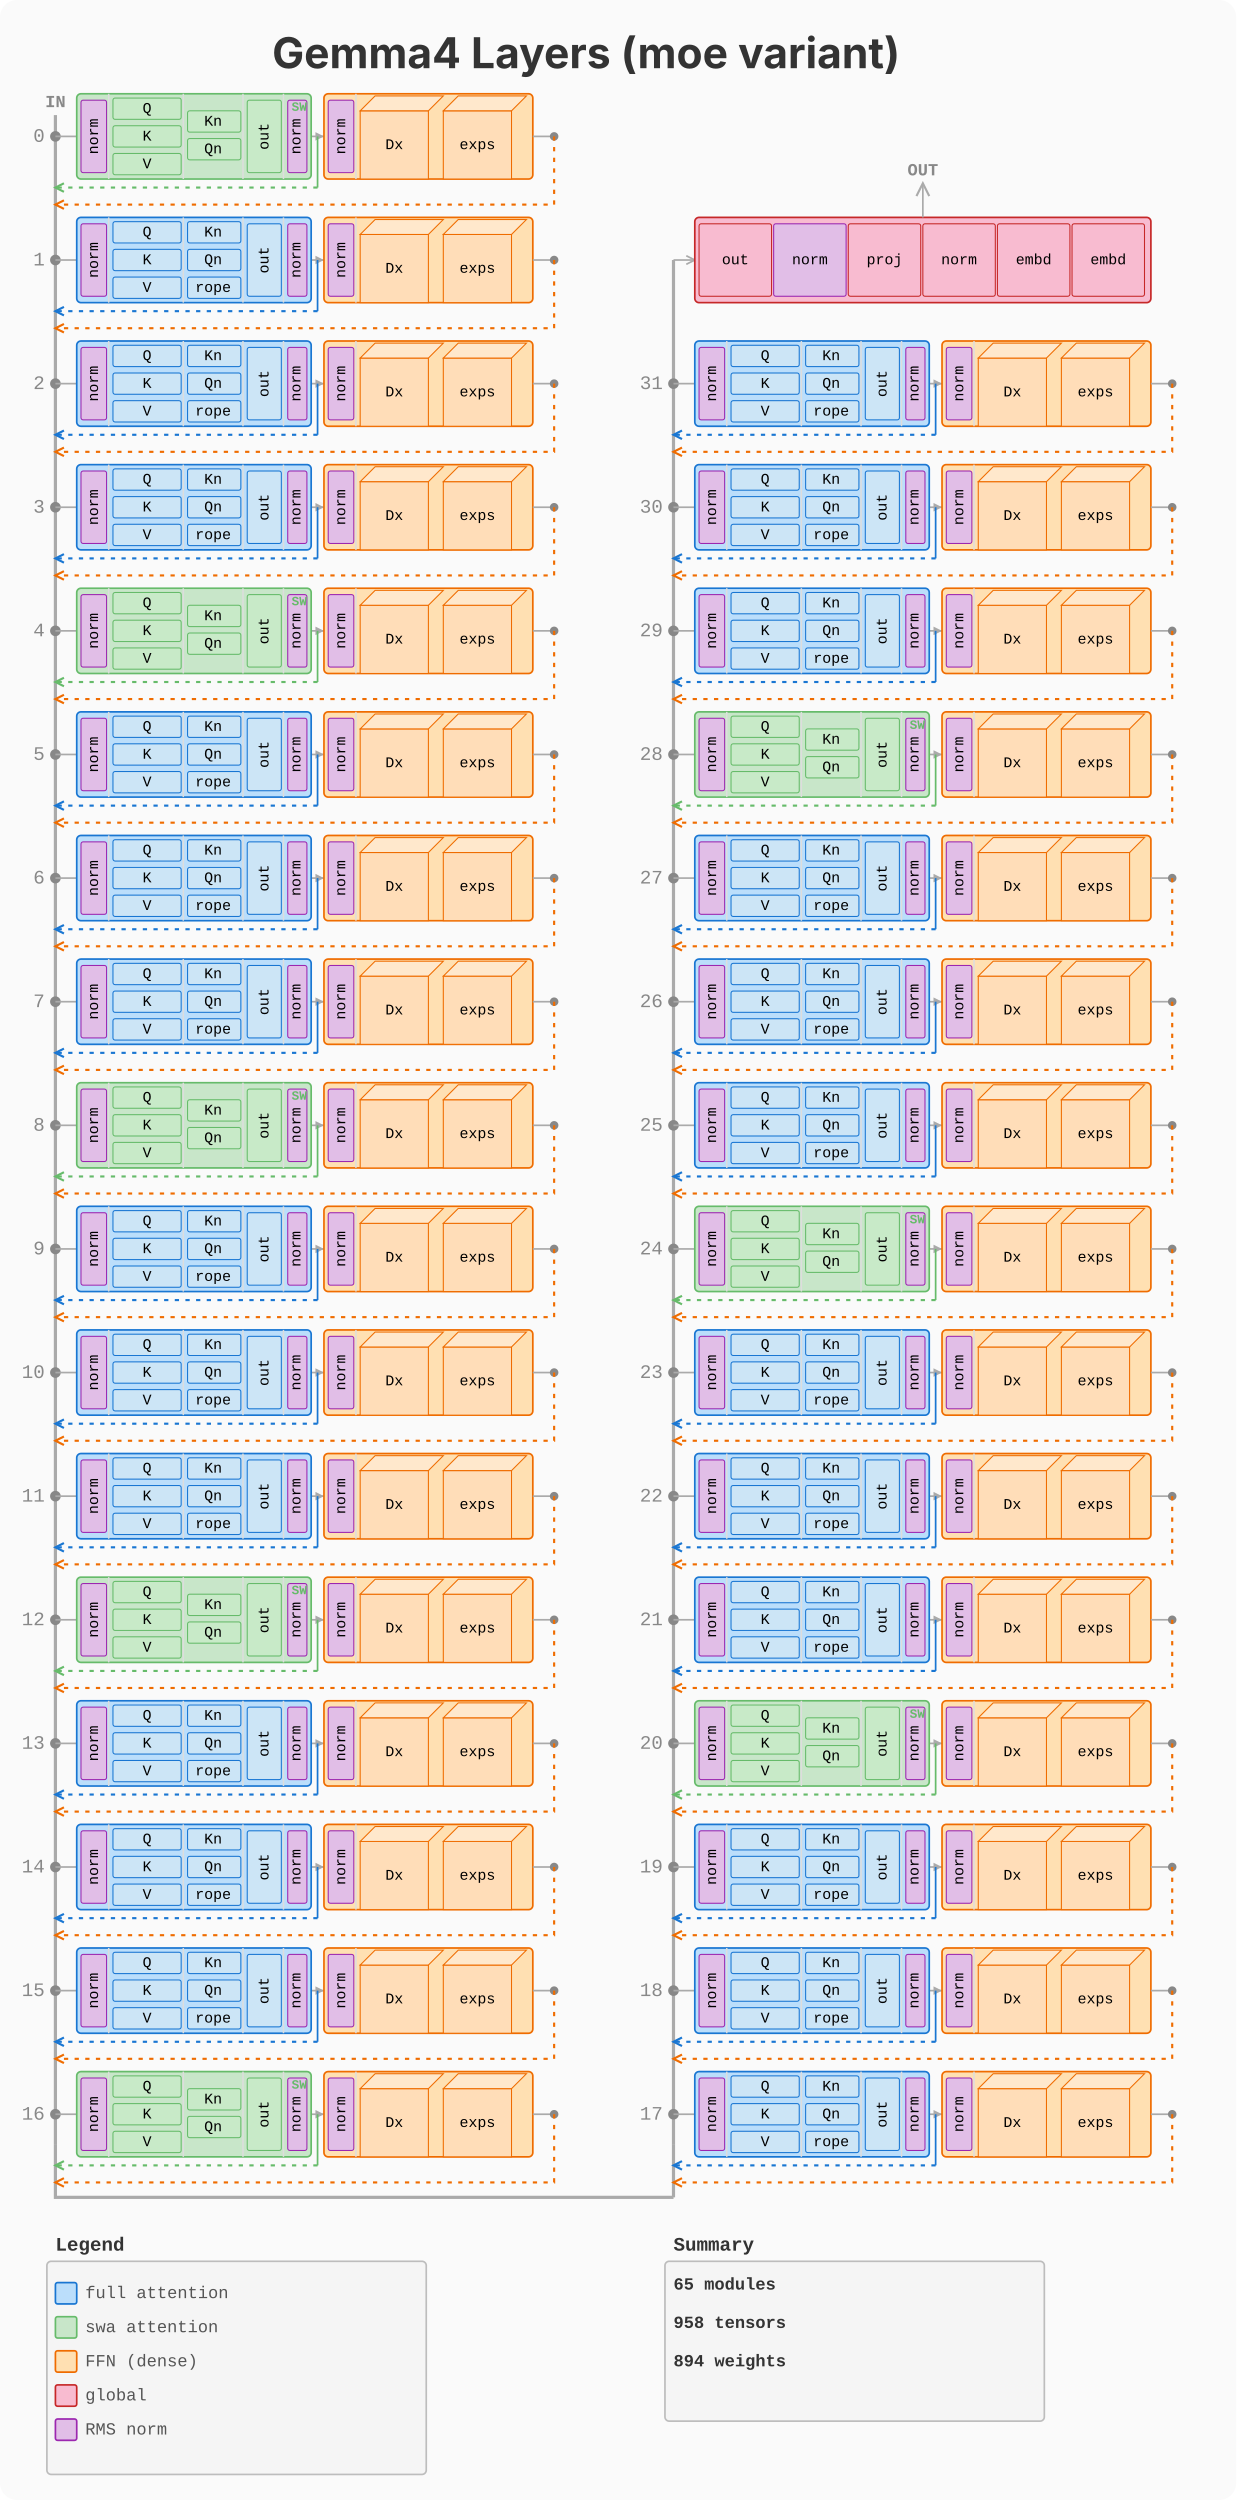
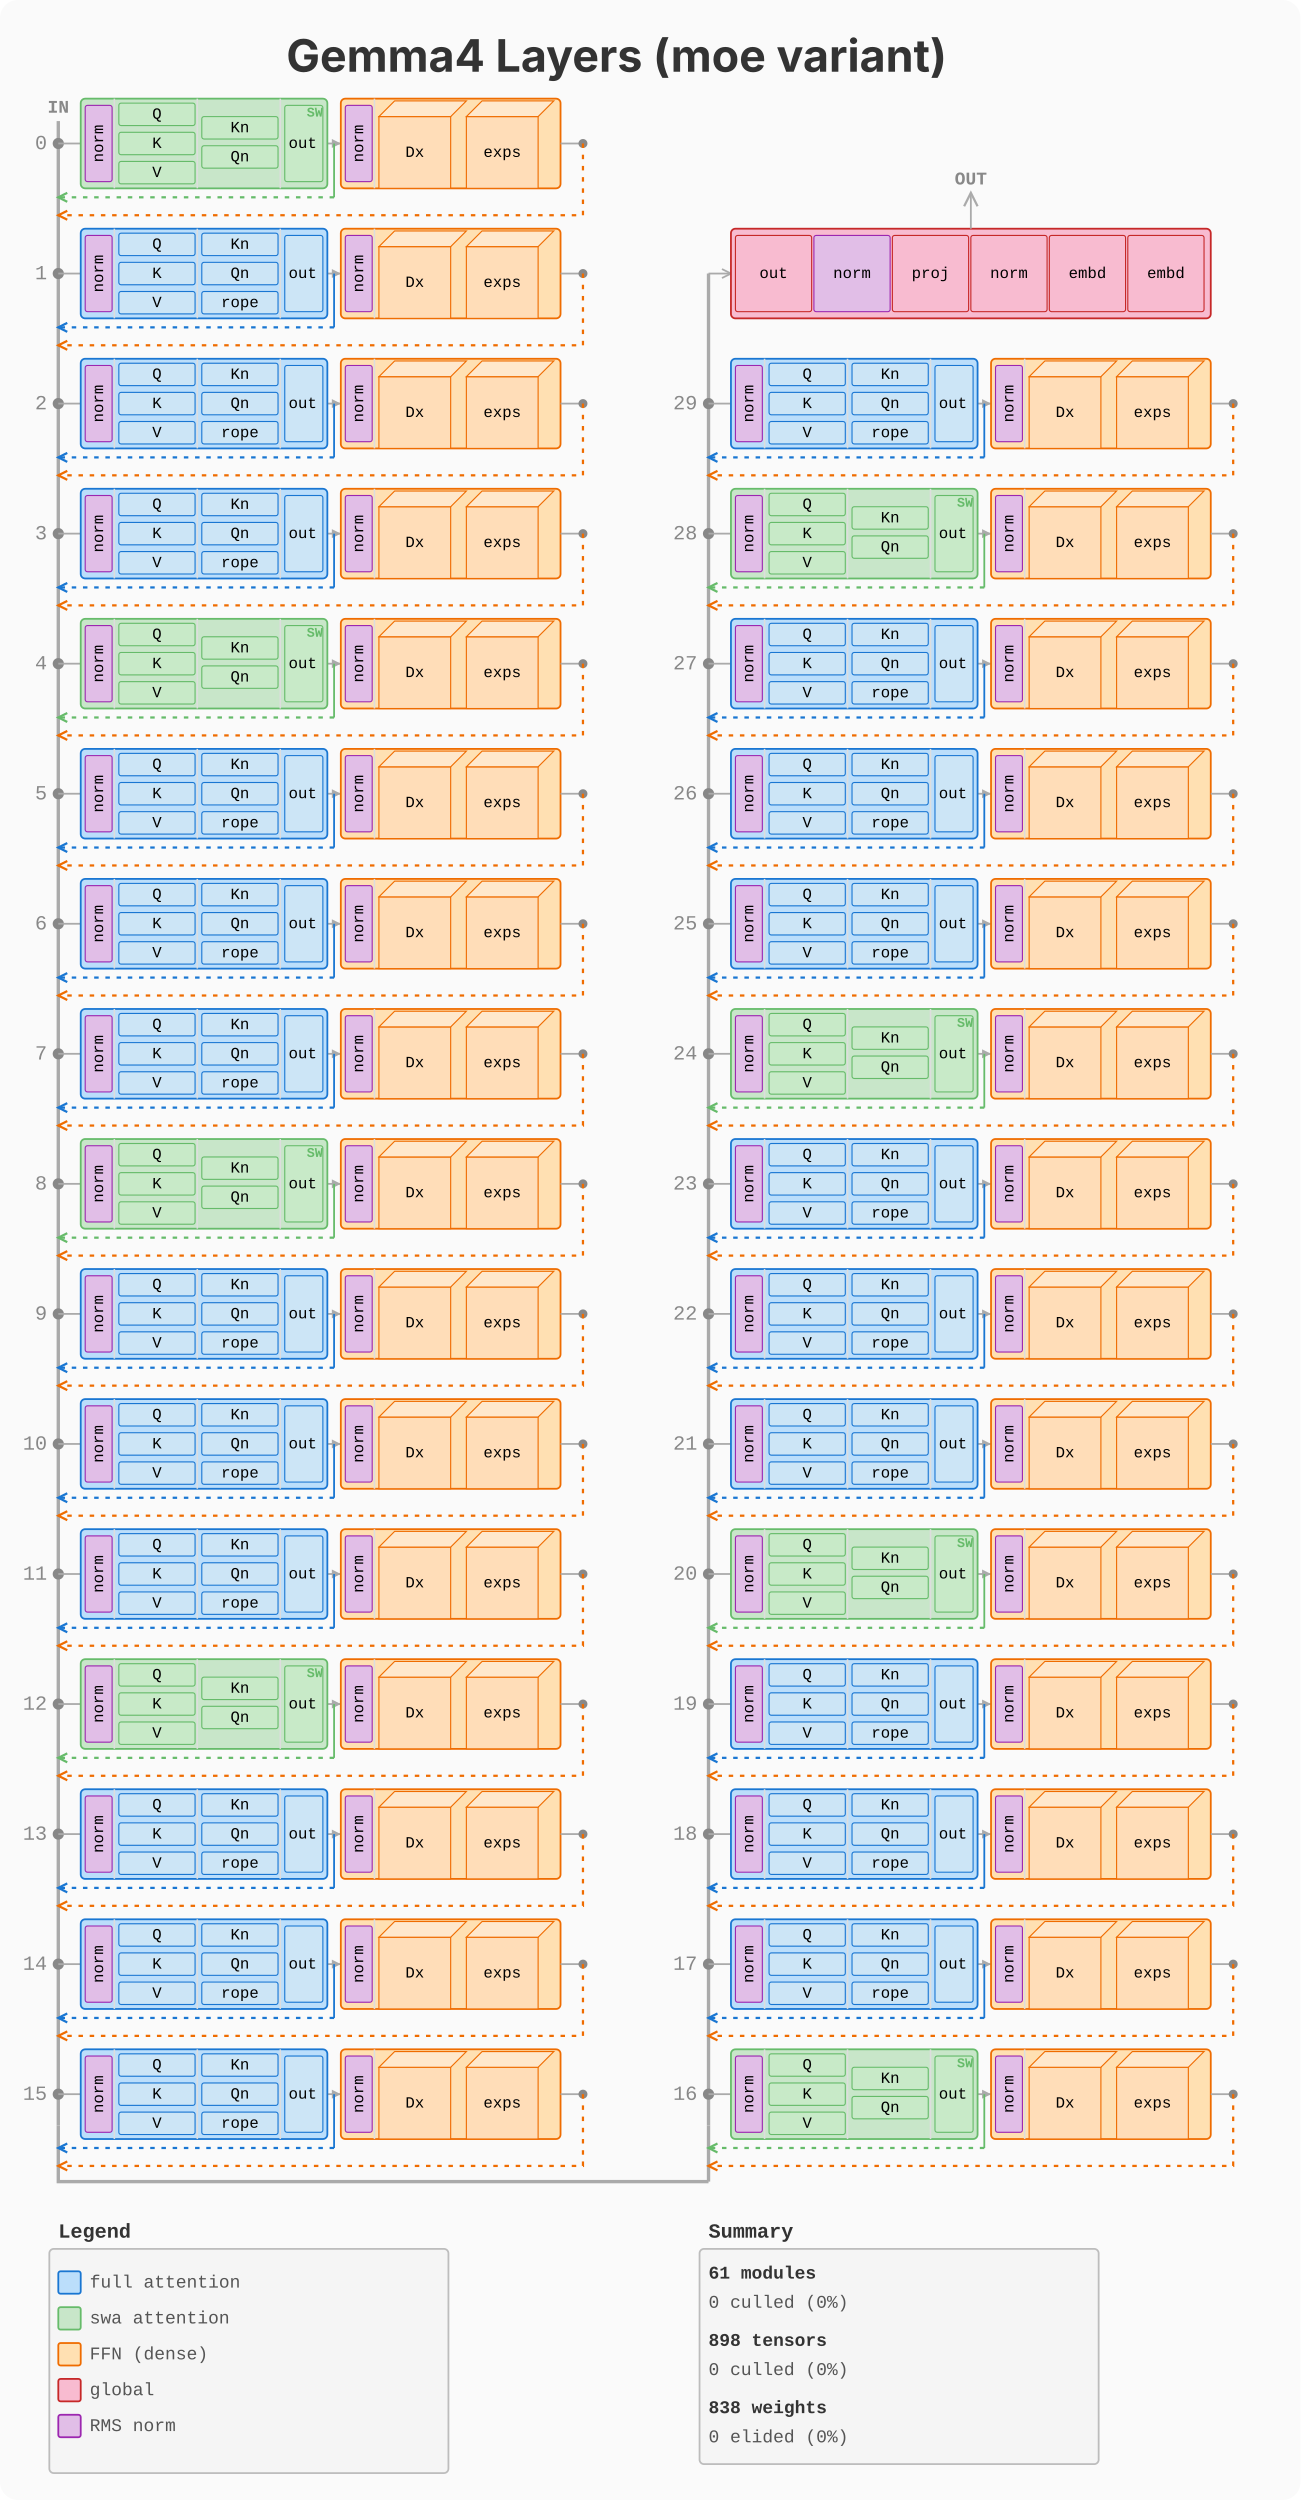
- <svg xmlns="http://www.w3.org/2000/svg" viewBox="0 0 580 1173">
+ <svg xmlns="http://www.w3.org/2000/svg" viewBox="0 0 580 1115">
  <style>
  text { font-family: 'Courier New', monospace; }
  .title { font-size: 20px; font-weight: bold; fill: #333333; font-family: system-ui, -apple-system, sans-serif; }
  .hdr   { font-size: 9px; font-weight: bold; fill: #333333; text-anchor: middle; dominant-baseline: middle; }
  .lbl   { font-size: 9px; fill: #888888; text-anchor: end; dominant-baseline: middle; }
  .tlbl  { font-size: 7px; fill: #000000; text-anchor: middle; dominant-baseline: middle; }
  .io    { font-size: 8px; font-weight: bold; fill: #888888; text-anchor: middle; dominant-baseline: middle; }
  .gtxt  { font-size: 9px; text-anchor: middle; dominant-baseline: middle; }
  .ltxt  { font-size: 8px; fill: #555555; dominant-baseline: middle; }
  .shdr  { font-size: 8px; font-weight: bold; fill: #333333; dominant-baseline: middle; }
+   .etxt  { font-size: 6px; fill: #999999; text-anchor: middle; dominant-baseline: hanging; }
</style>
  <defs>
    <linearGradient id="zm_full_attention" x1="0" y1="0" x2="0" y2="1">
      <stop offset="0%%" stop-color="#e3f2fd" />
      <stop offset="100%%" stop-color="#bbdefb" />
    </linearGradient>
    <linearGradient id="zm_swa" x1="0" y1="0" x2="0" y2="1">
      <stop offset="0%%" stop-color="#e8f5e9" />
      <stop offset="100%%" stop-color="#c8e6c9" />
    </linearGradient>
    <linearGradient id="zm_recurrent" x1="0" y1="0" x2="0" y2="1">
      <stop offset="0%%" stop-color="#e8f5e9" />
      <stop offset="100%%" stop-color="#c8e6c9" />
    </linearGradient>
    <linearGradient id="zm_ffn" x1="0" y1="0" x2="0" y2="1">
      <stop offset="0%%" stop-color="#fff3e0" />
      <stop offset="100%%" stop-color="#ffe0b2" />
    </linearGradient>
    <linearGradient id="zm_global" x1="0" y1="0" x2="0" y2="1">
      <stop offset="0%%" stop-color="#fce4ec" />
      <stop offset="100%%" stop-color="#f8bbd0" />
    </linearGradient>
    <symbol id="blk-full_attention" overflow="visible">
      <rect x="0" y="0" width="110" height="40" fill="url(#zm_full_attention)" stroke="#1976D2" stroke-width="0.8" rx="2" />
      <rect x="2" y="3" width="12" height="34" fill="#e1bee7" stroke="#9C27B0" stroke-width="0.5" rx="1" />
      <text class="tlbl" x="8" y="20" transform="rotate(-90,8,20)">norm</text>
      <line x1="15" y1="0" x2="15" y2="40" stroke="#DDDDDD" stroke-width="0.7" />
-       <rect x="17" y="2" width="32" height="10" fill="#cce5f6" stroke="#1976D2" stroke-width="0.5" rx="1" />
-       <text class="tlbl" x="33" y="7">Q</text>
-       <rect x="17" y="15" width="32" height="10" fill="#cce5f6" stroke="#1976D2" stroke-width="0.5" rx="1" />
-       <text class="tlbl" x="33" y="20">K</text>
-       <rect x="17" y="28" width="32" height="10" fill="#cce5f6" stroke="#1976D2" stroke-width="0.5" rx="1" />
-       <text class="tlbl" x="33" y="33">V</text>
-       <line x1="50" y1="0" x2="50" y2="40" stroke="#DDDDDD" stroke-width="0.7" />
-       <rect x="52" y="2" width="25" height="10" fill="#cce5f6" stroke="#1976D2" stroke-width="0.5" rx="1" />
-       <text class="tlbl" x="64" y="7">Kn</text>
-       <rect x="52" y="15" width="25" height="10" fill="#cce5f6" stroke="#1976D2" stroke-width="0.5" rx="1" />
-       <text class="tlbl" x="64" y="20">Qn</text>
-       <rect x="52" y="28" width="25" height="10" fill="#cce5f6" stroke="#1976D2" stroke-width="0.5" rx="1" />
-       <text class="tlbl" x="64" y="33">rope</text>
-       <line x1="78" y1="0" x2="78" y2="40" stroke="#DDDDDD" stroke-width="0.7" />
-       <rect x="80" y="3" width="16" height="34" fill="#cce5f6" stroke="#1976D2" stroke-width="0.5" rx="1" />
-       <text class="tlbl" x="88" y="20" transform="rotate(-90,88,20)">out</text>
-       <line x1="97" y1="0" x2="97" y2="40" stroke="#DDDDDD" stroke-width="0.7" />
-       <rect x="99" y="3" width="9" height="34" fill="#e1bee7" stroke="#9C27B0" stroke-width="0.5" rx="1" />
-       <text class="tlbl" x="103" y="20" transform="rotate(-90,103,20)">norm</text>
+       <rect x="17" y="2" width="34" height="10" fill="#cce5f6" stroke="#1976D2" stroke-width="0.5" rx="1" />
+       <text class="tlbl" x="34" y="7">Q</text>
+       <rect x="17" y="15" width="34" height="10" fill="#cce5f6" stroke="#1976D2" stroke-width="0.5" rx="1" />
+       <text class="tlbl" x="34" y="20">K</text>
+       <rect x="17" y="28" width="34" height="10" fill="#cce5f6" stroke="#1976D2" stroke-width="0.5" rx="1" />
+       <text class="tlbl" x="34" y="33">V</text>
+       <line x1="52" y1="0" x2="52" y2="40" stroke="#DDDDDD" stroke-width="0.7" />
+       <rect x="54" y="2" width="34" height="10" fill="#cce5f6" stroke="#1976D2" stroke-width="0.5" rx="1" />
+       <text class="tlbl" x="71" y="7">Kn</text>
+       <rect x="54" y="15" width="34" height="10" fill="#cce5f6" stroke="#1976D2" stroke-width="0.5" rx="1" />
+       <text class="tlbl" x="71" y="20">Qn</text>
+       <rect x="54" y="28" width="34" height="10" fill="#cce5f6" stroke="#1976D2" stroke-width="0.5" rx="1" />
+       <text class="tlbl" x="71" y="33">rope</text>
+       <line x1="89" y1="0" x2="89" y2="40" stroke="#DDDDDD" stroke-width="0.7" />
+       <rect x="91" y="3" width="17" height="34" fill="#cce5f6" stroke="#1976D2" stroke-width="0.5" rx="1" />
+       <text class="tlbl" x="99" y="20">out</text>
      <line x1="113" y1="20" x2="113" y2="44" stroke="#1976D2" stroke-width="0.8" />
      <path d="M 113,44 L -10,44" fill="none" stroke="#1976D2" stroke-width="1.0" stroke-dasharray="2,3" />
      <polyline points="-6,42 -10,44 -6,46" fill="none" stroke="#1976D2" stroke-width="1.0" />
    </symbol>
    <symbol id="blk-swa_attention" overflow="visible">
      <rect x="0" y="0" width="110" height="40" fill="url(#zm_swa)" stroke="#66BB6A" stroke-width="0.8" rx="2" />
      <rect x="2" y="3" width="12" height="34" fill="#e1bee7" stroke="#9C27B0" stroke-width="0.5" rx="1" />
      <text class="tlbl" x="8" y="20" transform="rotate(-90,8,20)">norm</text>
      <line x1="15" y1="0" x2="15" y2="40" stroke="#DDDDDD" stroke-width="0.7" />
-       <rect x="17" y="2" width="32" height="10" fill="#c8eac8" stroke="#66BB6A" stroke-width="0.5" rx="1" />
-       <text class="tlbl" x="33" y="7">Q</text>
-       <rect x="17" y="15" width="32" height="10" fill="#c8eac8" stroke="#66BB6A" stroke-width="0.5" rx="1" />
-       <text class="tlbl" x="33" y="20">K</text>
-       <rect x="17" y="28" width="32" height="10" fill="#c8eac8" stroke="#66BB6A" stroke-width="0.5" rx="1" />
-       <text class="tlbl" x="33" y="33">V</text>
-       <line x1="50" y1="0" x2="50" y2="40" stroke="#DDDDDD" stroke-width="0.7" />
-       <rect x="52" y="8" width="25" height="10" fill="#c8eac8" stroke="#66BB6A" stroke-width="0.5" rx="1" />
-       <text class="tlbl" x="64" y="13">Kn</text>
-       <rect x="52" y="21" width="25" height="10" fill="#c8eac8" stroke="#66BB6A" stroke-width="0.5" rx="1" />
-       <text class="tlbl" x="64" y="26">Qn</text>
-       <line x1="78" y1="0" x2="78" y2="40" stroke="#DDDDDD" stroke-width="0.7" />
-       <rect x="80" y="3" width="16" height="34" fill="#c8eac8" stroke="#66BB6A" stroke-width="0.5" rx="1" />
-       <text class="tlbl" x="88" y="20" transform="rotate(-90,88,20)">out</text>
-       <line x1="97" y1="0" x2="97" y2="40" stroke="#DDDDDD" stroke-width="0.7" />
-       <rect x="99" y="3" width="9" height="34" fill="#e1bee7" stroke="#9C27B0" stroke-width="0.5" rx="1" />
-       <text class="tlbl" x="103" y="20" transform="rotate(-90,103,20)">norm</text>
+       <rect x="17" y="2" width="34" height="10" fill="#c8eac8" stroke="#66BB6A" stroke-width="0.5" rx="1" />
+       <text class="tlbl" x="34" y="7">Q</text>
+       <rect x="17" y="15" width="34" height="10" fill="#c8eac8" stroke="#66BB6A" stroke-width="0.5" rx="1" />
+       <text class="tlbl" x="34" y="20">K</text>
+       <rect x="17" y="28" width="34" height="10" fill="#c8eac8" stroke="#66BB6A" stroke-width="0.5" rx="1" />
+       <text class="tlbl" x="34" y="33">V</text>
+       <line x1="52" y1="0" x2="52" y2="40" stroke="#DDDDDD" stroke-width="0.7" />
+       <rect x="54" y="8" width="34" height="10" fill="#c8eac8" stroke="#66BB6A" stroke-width="0.5" rx="1" />
+       <text class="tlbl" x="71" y="13">Kn</text>
+       <rect x="54" y="21" width="34" height="10" fill="#c8eac8" stroke="#66BB6A" stroke-width="0.5" rx="1" />
+       <text class="tlbl" x="71" y="26">Qn</text>
+       <line x1="89" y1="0" x2="89" y2="40" stroke="#DDDDDD" stroke-width="0.7" />
+       <rect x="91" y="3" width="17" height="34" fill="#c8eac8" stroke="#66BB6A" stroke-width="0.5" rx="1" />
+       <text class="tlbl" x="99" y="20">out</text>
      <text x="108" y="8" font-size="6" font-weight="700" fill="#66BB6A" text-anchor="end">SW</text>
      <line x1="113" y1="20" x2="113" y2="44" stroke="#66BB6A" stroke-width="0.8" />
      <path d="M 113,44 L -10,44" fill="none" stroke="#66BB6A" stroke-width="1.0" stroke-dasharray="2,3" />
      <polyline points="-6,42 -10,44 -6,46" fill="none" stroke="#66BB6A" stroke-width="1.0" />
    </symbol>
    <symbol id="ffn-moe" overflow="visible">
      <rect x="0" y="0" width="98" height="40" fill="url(#zm_ffn)" stroke="#EF6C00" stroke-width="0.8" rx="2" />
      <rect x="2" y="3" width="12" height="34" fill="#e1bee7" stroke="#9C27B0" stroke-width="0.5" rx="1" />
      <text class="tlbl" x="8" y="20" transform="rotate(-90,8,20)">norm</text>
      <line x1="15" y1="0" x2="15" y2="40" stroke="#DDDDDD" stroke-width="0.7" />
      <rect x="17" y="8" width="32" height="32" fill="#ffddb8" stroke="#EF6C00" stroke-width="0.5" />
      <polygon points="17,8 24,1 56,1 49,8" fill="#ffe8cc" stroke="#EF6C00" stroke-width="0.5" />
      <text class="tlbl" x="33" y="24">Dx</text>
      <rect x="56" y="8" width="32" height="32" fill="#ffddb8" stroke="#EF6C00" stroke-width="0.5" />
      <polygon points="56,8 63,1 95,1 88,8" fill="#ffe8cc" stroke="#EF6C00" stroke-width="0.5" />
      <text class="tlbl" x="72" y="24">exps</text>
      <line x1="98" y1="20" x2="108" y2="20" stroke="#AAAAAA" stroke-width="0.8" />
      <circle cx="108" cy="20" r="2" fill="#888888" />
      <path d="M 108,20 L 108,52 L -126,52" fill="none" stroke="#EF6C00" stroke-width="1.0" stroke-dasharray="2,3" />
      <polyline points="-122,50 -126,52 -122,54" fill="none" stroke="#EF6C00" stroke-width="1.0" />
    </symbol>
    <symbol id="row-chrome" overflow="visible">
      <circle cx="26" cy="0" r="2.5" fill="#888888" />
      <line x1="26" y1="0" x2="36" y2="0" stroke="#AAAAAA" stroke-width="0.8" />
      <line x1="146" y1="0" x2="152" y2="0" stroke="#AAAAAA" stroke-width="0.8" />
      <polygon points="148,-2 152,0 148,2" fill="#AAAAAA" />
    </symbol>
    <symbol id="global-row" overflow="visible">
      <line x1="26" y1="0" x2="36" y2="0" stroke="#AAAAAA" stroke-width="0.8" />
      <polyline points="32,-2 36,0 32,2" fill="none" stroke="#AAAAAA" stroke-width="0.8" />
      <rect x="36" y="-20" width="214" height="40" fill="url(#zm_global)" stroke="#C62828" stroke-width="0.8" rx="2" />
      <rect x="38" y="-17" width="34" height="34" fill="#f8bbd0" stroke="#C62828" stroke-width="0.5" rx="1" />
      <text class="tlbl" x="55" y="0">out</text>
      <rect x="73" y="-17" width="34" height="34" fill="#e1bee7" stroke="#9C27B0" stroke-width="0.5" rx="1" />
      <text class="tlbl" x="90" y="0">norm</text>
      <rect x="108" y="-17" width="34" height="34" fill="#f8bbd0" stroke="#C62828" stroke-width="0.5" rx="1" />
      <text class="tlbl" x="125" y="0">proj</text>
      <rect x="143" y="-17" width="34" height="34" fill="#f8bbd0" stroke="#C62828" stroke-width="0.5" rx="1" />
      <text class="tlbl" x="160" y="0">norm</text>
      <rect x="178" y="-17" width="34" height="34" fill="#f8bbd0" stroke="#C62828" stroke-width="0.5" rx="1" />
      <text class="tlbl" x="195" y="0">embd</text>
      <rect x="213" y="-17" width="34" height="34" fill="#f8bbd0" stroke="#C62828" stroke-width="0.5" rx="1" />
      <text class="tlbl" x="230" y="0">embd</text>
      <line x1="143" y1="-20" x2="143" y2="-36" stroke="#AAAAAA" stroke-width="0.8" />
      <polyline points="140,-30 143,-36 146,-30" fill="none" stroke="#AAAAAA" stroke-width="1" />
      <text class="io" x="143" y="-42">OUT</text>
    </symbol>
    <symbol id="legend" overflow="visible">
      <text style="font-size:9px;font-weight:bold;fill:#333333;font-family:'Courier New',monospace" x="4" y="-5">Legend</text>
      <rect width="178" height="100" fill="#f5f5f5" stroke="#bdbdbd" stroke-width="0.8" rx="2" />
      <rect x="4" y="10" width="10" height="10" fill="url(#zm_full_attention)" stroke="#1976D2" stroke-width="0.8" rx="1" />
      <text class="ltxt" x="18" y="15">full attention</text>
      <rect x="4" y="26" width="10" height="10" fill="url(#zm_swa)" stroke="#66BB6A" stroke-width="0.8" rx="1" />
      <text class="ltxt" x="18" y="31">swa attention</text>
      <rect x="4" y="42" width="10" height="10" fill="url(#zm_ffn)" stroke="#EF6C00" stroke-width="0.8" rx="1" />
      <text class="ltxt" x="18" y="47">FFN (dense)</text>
      <rect x="4" y="58" width="10" height="10" fill="url(#zm_global)" stroke="#C62828" stroke-width="0.8" rx="1" />
      <text class="ltxt" x="18" y="63">global</text>
      <rect x="4" y="74" width="10" height="10" fill="#e1bee7" stroke="#9C27B0" stroke-width="0.8" rx="1" />
      <text class="ltxt" x="18" y="79">RMS norm</text>
    </symbol>
    <symbol id="summary" overflow="visible">
      <text style="font-size:9px;font-weight:bold;fill:#333333;font-family:'Courier New',monospace" x="4" y="-5">Summary</text>
-       <rect width="178" height="75" fill="#f5f5f5" stroke="#bdbdbd" stroke-width="0.8" rx="2" />
-       <text class="shdr" x="4" y="11">65 modules</text>
-       <text class="shdr" x="4" y="29">958 tensors</text>
-       <text class="shdr" x="4" y="47">894 weights</text>
+       <rect width="178" height="96" fill="#f5f5f5" stroke="#bdbdbd" stroke-width="0.8" rx="2" />
+       <text class="shdr" x="4" y="11">61 modules</text>
+       <text class="ltxt" x="4" y="24">  0 culled (0%)</text>
+       <text class="shdr" x="4" y="41">898 tensors</text>
+       <text class="ltxt" x="4" y="54">  0 culled (0%)</text>
+       <text class="shdr" x="4" y="71">838 weights</text>
+       <text class="ltxt" x="4" y="84">  0 elided (0%)</text>
    </symbol>
  </defs>
-   <rect width="580" height="1173" fill="#fafafa" rx="8" />
+   <rect width="580" height="1115" fill="#fafafa" rx="8" />
  <text class="title" x="275" y="32" text-anchor="middle">Gemma4 Layers (moe variant)</text>
-   <line x1="26" y1="54" x2="26" y2="1006" stroke="#AAAAAA" stroke-width="1.5" />
+   <line x1="26" y1="54" x2="26" y2="948" stroke="#AAAAAA" stroke-width="1.5" />
  <text class="io" x="26" y="48">IN</text>
-   <path d="M 26,1006 L 26,1031 L 316,1031" fill="none" stroke="#AAAAAA" stroke-width="1.5" />
-   <line x1="316" y1="1031" x2="316" y2="1006" stroke="#AAAAAA" stroke-width="1.5" />
-   <line x1="316" y1="1006" x2="316" y2="122" stroke="#AAAAAA" stroke-width="1.5" />
+   <path d="M 26,948 L 26,973 L 316,973" fill="none" stroke="#AAAAAA" stroke-width="1.5" />
+   <line x1="316" y1="973" x2="316" y2="948" stroke="#AAAAAA" stroke-width="1.5" />
+   <line x1="316" y1="948" x2="316" y2="122" stroke="#AAAAAA" stroke-width="1.5" />
  <use href="#row-chrome" transform="translate(0,64)" />
  <text class="lbl" x="21" y="64">0</text>
  <use href="#blk-swa_attention" transform="translate(36,44)" />
  <use href="#ffn-moe" transform="translate(152,44)" />
  <use href="#row-chrome" transform="translate(0,122)" />
  <text class="lbl" x="21" y="122">1</text>
  <use href="#blk-full_attention" transform="translate(36,102)" />
  <use href="#ffn-moe" transform="translate(152,102)" />
  <use href="#row-chrome" transform="translate(0,180)" />
  <text class="lbl" x="21" y="180">2</text>
  <use href="#blk-full_attention" transform="translate(36,160)" />
  <use href="#ffn-moe" transform="translate(152,160)" />
  <use href="#row-chrome" transform="translate(0,238)" />
  <text class="lbl" x="21" y="238">3</text>
  <use href="#blk-full_attention" transform="translate(36,218)" />
  <use href="#ffn-moe" transform="translate(152,218)" />
  <use href="#row-chrome" transform="translate(0,296)" />
  <text class="lbl" x="21" y="296">4</text>
  <use href="#blk-swa_attention" transform="translate(36,276)" />
  <use href="#ffn-moe" transform="translate(152,276)" />
  <use href="#row-chrome" transform="translate(0,354)" />
  <text class="lbl" x="21" y="354">5</text>
  <use href="#blk-full_attention" transform="translate(36,334)" />
  <use href="#ffn-moe" transform="translate(152,334)" />
  <use href="#row-chrome" transform="translate(0,412)" />
  <text class="lbl" x="21" y="412">6</text>
  <use href="#blk-full_attention" transform="translate(36,392)" />
  <use href="#ffn-moe" transform="translate(152,392)" />
  <use href="#row-chrome" transform="translate(0,470)" />
  <text class="lbl" x="21" y="470">7</text>
  <use href="#blk-full_attention" transform="translate(36,450)" />
  <use href="#ffn-moe" transform="translate(152,450)" />
  <use href="#row-chrome" transform="translate(0,528)" />
  <text class="lbl" x="21" y="528">8</text>
  <use href="#blk-swa_attention" transform="translate(36,508)" />
  <use href="#ffn-moe" transform="translate(152,508)" />
  <use href="#row-chrome" transform="translate(0,586)" />
  <text class="lbl" x="21" y="586">9</text>
  <use href="#blk-full_attention" transform="translate(36,566)" />
  <use href="#ffn-moe" transform="translate(152,566)" />
  <use href="#row-chrome" transform="translate(0,644)" />
  <text class="lbl" x="21" y="644">10</text>
  <use href="#blk-full_attention" transform="translate(36,624)" />
  <use href="#ffn-moe" transform="translate(152,624)" />
  <use href="#row-chrome" transform="translate(0,702)" />
  <text class="lbl" x="21" y="702">11</text>
  <use href="#blk-full_attention" transform="translate(36,682)" />
  <use href="#ffn-moe" transform="translate(152,682)" />
  <use href="#row-chrome" transform="translate(0,760)" />
  <text class="lbl" x="21" y="760">12</text>
  <use href="#blk-swa_attention" transform="translate(36,740)" />
  <use href="#ffn-moe" transform="translate(152,740)" />
  <use href="#row-chrome" transform="translate(0,818)" />
  <text class="lbl" x="21" y="818">13</text>
  <use href="#blk-full_attention" transform="translate(36,798)" />
  <use href="#ffn-moe" transform="translate(152,798)" />
  <use href="#row-chrome" transform="translate(0,876)" />
  <text class="lbl" x="21" y="876">14</text>
  <use href="#blk-full_attention" transform="translate(36,856)" />
  <use href="#ffn-moe" transform="translate(152,856)" />
  <use href="#row-chrome" transform="translate(0,934)" />
  <text class="lbl" x="21" y="934">15</text>
  <use href="#blk-full_attention" transform="translate(36,914)" />
  <use href="#ffn-moe" transform="translate(152,914)" />
-   <use href="#row-chrome" transform="translate(0,992)" />
-   <text class="lbl" x="21" y="992">16</text>
-   <use href="#blk-swa_attention" transform="translate(36,972)" />
-   <use href="#ffn-moe" transform="translate(152,972)" />
-   <use href="#row-chrome" transform="translate(290,992)" />
-   <text class="lbl" x="311" y="992">17</text>
-   <use href="#blk-full_attention" transform="translate(326,972)" />
-   <use href="#ffn-moe" transform="translate(442,972)" />
  <use href="#row-chrome" transform="translate(290,934)" />
-   <text class="lbl" x="311" y="934">18</text>
-   <use href="#blk-full_attention" transform="translate(326,914)" />
+   <text class="lbl" x="311" y="934">16</text>
+   <use href="#blk-swa_attention" transform="translate(326,914)" />
  <use href="#ffn-moe" transform="translate(442,914)" />
  <use href="#row-chrome" transform="translate(290,876)" />
-   <text class="lbl" x="311" y="876">19</text>
+   <text class="lbl" x="311" y="876">17</text>
  <use href="#blk-full_attention" transform="translate(326,856)" />
  <use href="#ffn-moe" transform="translate(442,856)" />
  <use href="#row-chrome" transform="translate(290,818)" />
-   <text class="lbl" x="311" y="818">20</text>
-   <use href="#blk-swa_attention" transform="translate(326,798)" />
+   <text class="lbl" x="311" y="818">18</text>
+   <use href="#blk-full_attention" transform="translate(326,798)" />
  <use href="#ffn-moe" transform="translate(442,798)" />
  <use href="#row-chrome" transform="translate(290,760)" />
-   <text class="lbl" x="311" y="760">21</text>
+   <text class="lbl" x="311" y="760">19</text>
  <use href="#blk-full_attention" transform="translate(326,740)" />
  <use href="#ffn-moe" transform="translate(442,740)" />
  <use href="#row-chrome" transform="translate(290,702)" />
-   <text class="lbl" x="311" y="702">22</text>
-   <use href="#blk-full_attention" transform="translate(326,682)" />
+   <text class="lbl" x="311" y="702">20</text>
+   <use href="#blk-swa_attention" transform="translate(326,682)" />
  <use href="#ffn-moe" transform="translate(442,682)" />
  <use href="#row-chrome" transform="translate(290,644)" />
-   <text class="lbl" x="311" y="644">23</text>
+   <text class="lbl" x="311" y="644">21</text>
  <use href="#blk-full_attention" transform="translate(326,624)" />
  <use href="#ffn-moe" transform="translate(442,624)" />
  <use href="#row-chrome" transform="translate(290,586)" />
-   <text class="lbl" x="311" y="586">24</text>
-   <use href="#blk-swa_attention" transform="translate(326,566)" />
+   <text class="lbl" x="311" y="586">22</text>
+   <use href="#blk-full_attention" transform="translate(326,566)" />
  <use href="#ffn-moe" transform="translate(442,566)" />
  <use href="#row-chrome" transform="translate(290,528)" />
-   <text class="lbl" x="311" y="528">25</text>
+   <text class="lbl" x="311" y="528">23</text>
  <use href="#blk-full_attention" transform="translate(326,508)" />
  <use href="#ffn-moe" transform="translate(442,508)" />
  <use href="#row-chrome" transform="translate(290,470)" />
-   <text class="lbl" x="311" y="470">26</text>
-   <use href="#blk-full_attention" transform="translate(326,450)" />
+   <text class="lbl" x="311" y="470">24</text>
+   <use href="#blk-swa_attention" transform="translate(326,450)" />
  <use href="#ffn-moe" transform="translate(442,450)" />
  <use href="#row-chrome" transform="translate(290,412)" />
-   <text class="lbl" x="311" y="412">27</text>
+   <text class="lbl" x="311" y="412">25</text>
  <use href="#blk-full_attention" transform="translate(326,392)" />
  <use href="#ffn-moe" transform="translate(442,392)" />
  <use href="#row-chrome" transform="translate(290,354)" />
-   <text class="lbl" x="311" y="354">28</text>
-   <use href="#blk-swa_attention" transform="translate(326,334)" />
+   <text class="lbl" x="311" y="354">26</text>
+   <use href="#blk-full_attention" transform="translate(326,334)" />
  <use href="#ffn-moe" transform="translate(442,334)" />
  <use href="#row-chrome" transform="translate(290,296)" />
-   <text class="lbl" x="311" y="296">29</text>
+   <text class="lbl" x="311" y="296">27</text>
  <use href="#blk-full_attention" transform="translate(326,276)" />
  <use href="#ffn-moe" transform="translate(442,276)" />
  <use href="#row-chrome" transform="translate(290,238)" />
-   <text class="lbl" x="311" y="238">30</text>
-   <use href="#blk-full_attention" transform="translate(326,218)" />
+   <text class="lbl" x="311" y="238">28</text>
+   <use href="#blk-swa_attention" transform="translate(326,218)" />
  <use href="#ffn-moe" transform="translate(442,218)" />
  <use href="#row-chrome" transform="translate(290,180)" />
-   <text class="lbl" x="311" y="180">31</text>
+   <text class="lbl" x="311" y="180">29</text>
  <use href="#blk-full_attention" transform="translate(326,160)" />
  <use href="#ffn-moe" transform="translate(442,160)" />
  <use href="#global-row" transform="translate(290,122)" />
-   <use href="#legend" transform="translate(22,1061)" />
-   <use href="#summary" transform="translate(312,1061)" />
+   <use href="#legend" transform="translate(22,1003)" />
+   <use href="#summary" transform="translate(312,1003)" />
</svg>
